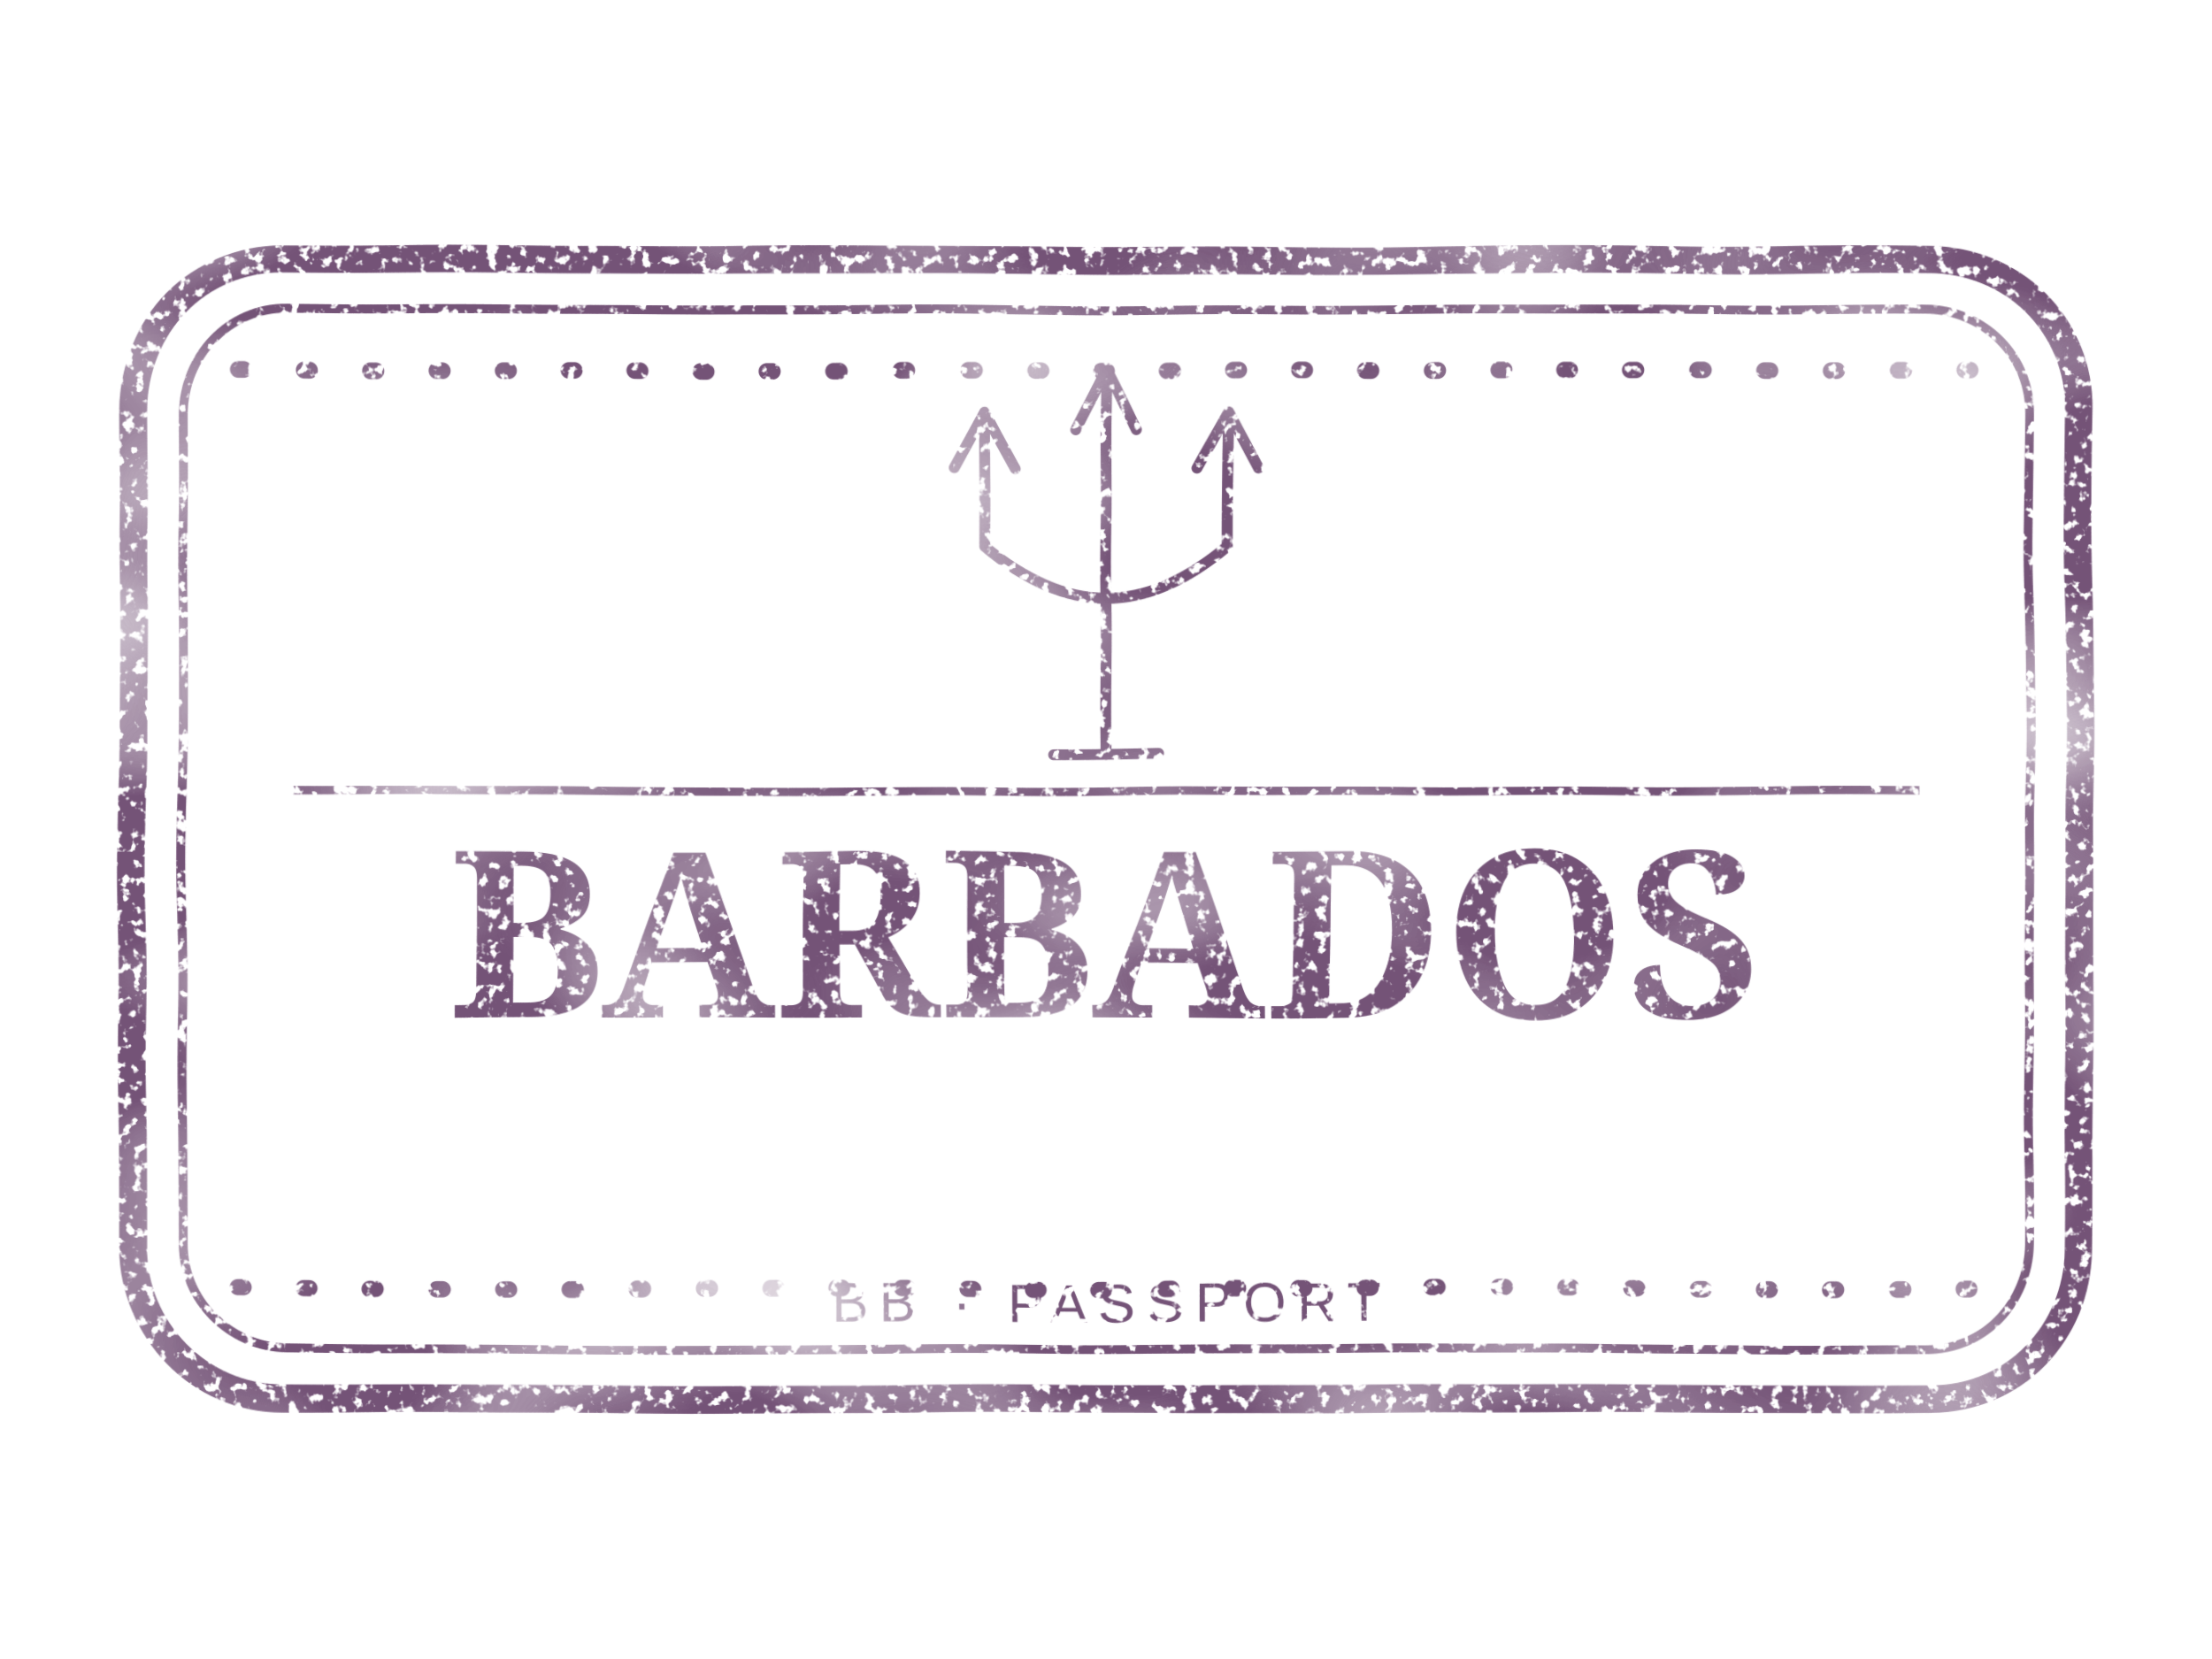
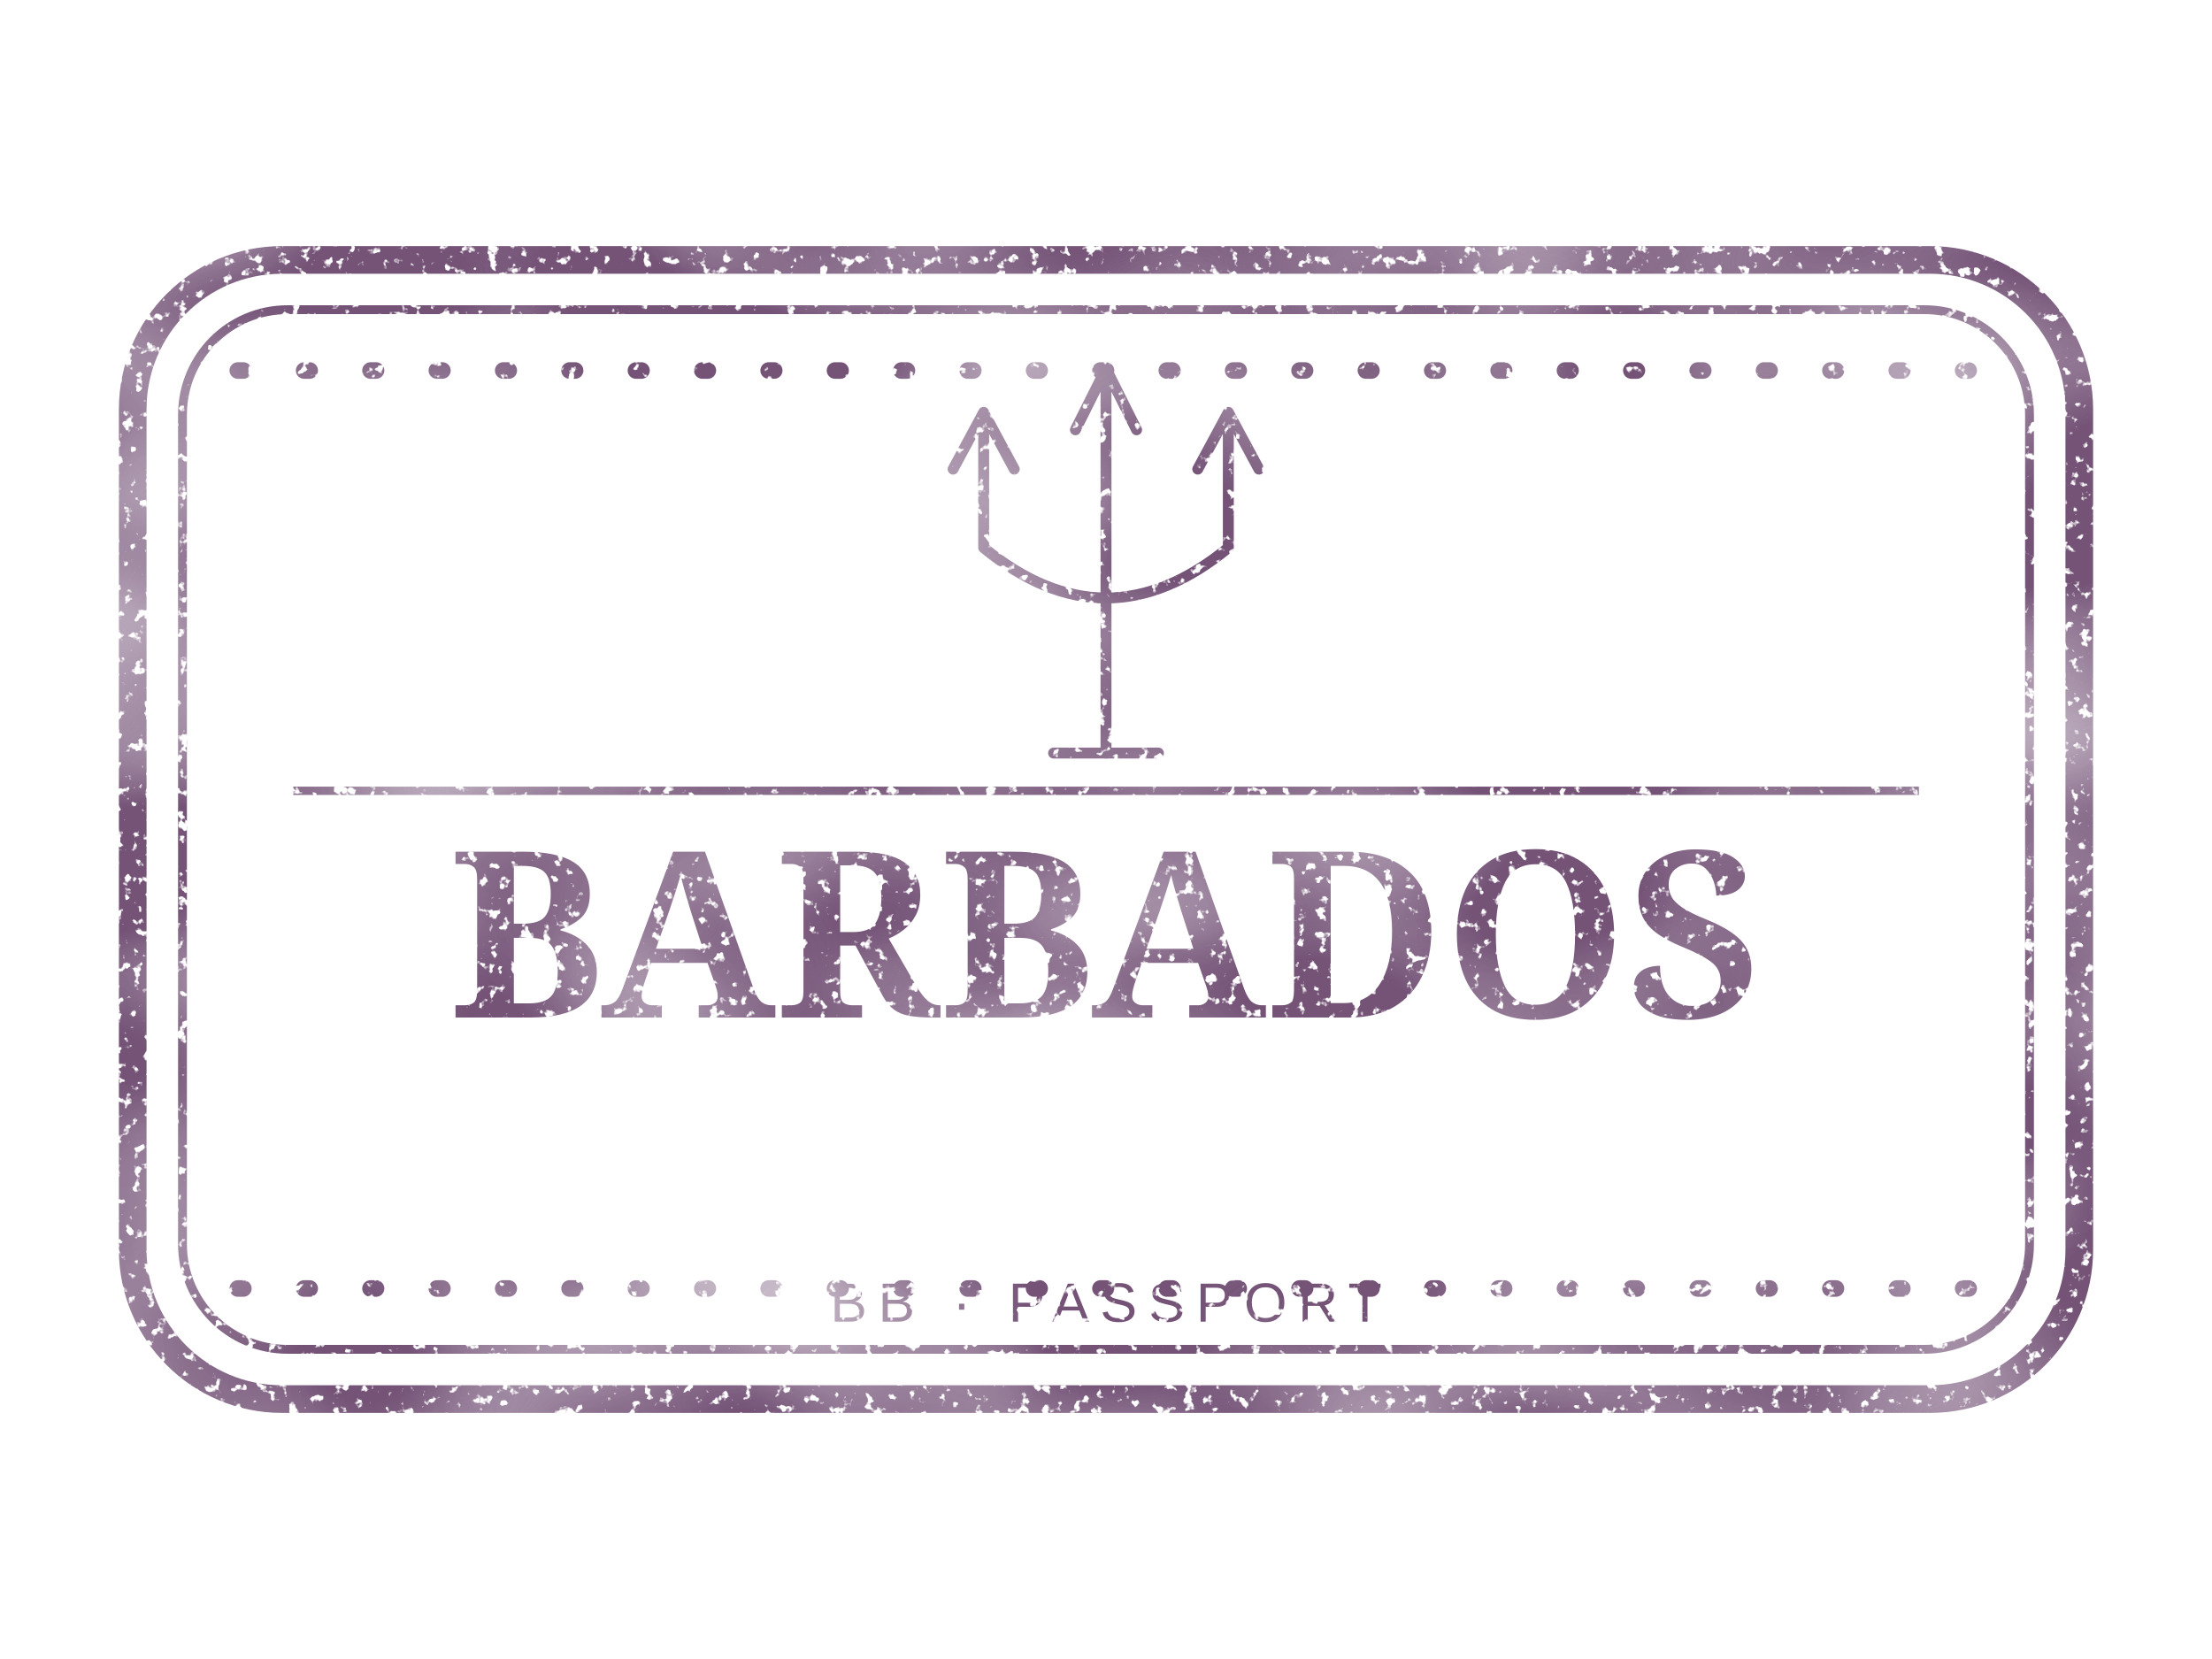
<svg xmlns="http://www.w3.org/2000/svg" viewBox="0 0 400 300" width="400" height="300" role="img" aria-labelledby="title-bb">
  <defs>
    <filter id="ink-bb-worn" x="-5%" y="-5%" width="110%" height="110%" color-interpolation-filters="sRGB">
      <feTurbulence type="fractalNoise" baseFrequency=".5" numOctaves="3" seed="17" result="grain" />
      <feColorMatrix in="grain" type="matrix" values="0 0 0 0 1 0 0 0 0 1 0 0 0 0 1 1 0 0 0 0" />
      <feComponentTransfer>
-         <feFuncA type="linear" slope="10" intercept="-3.3" />
+         <feFuncA type="linear" slope="10" intercept="-2.85" />
      </feComponentTransfer>
      <feComposite in="SourceGraphic" operator="in" result="porous" />
      <feTurbulence type="fractalNoise" baseFrequency=".019 .027" numOctaves="2" seed="41" result="pressure" />
      <feColorMatrix type="matrix" values="0 0 0 0 1 0 0 0 0 1 0 0 0 0 1 1 0 0 0 0" />
      <feComponentTransfer>
-         <feFuncA type="linear" slope="1.8" intercept="-.05" />
+         <feFuncA type="linear" slope="1.25" intercept=".2" />
      </feComponentTransfer>
-       <feComposite in="porous" operator="in" result="ink" />
-       <feDisplacementMap in="ink" in2="pressure" scale="1.15" xChannelSelector="R" yChannelSelector="G" />
-       <feGaussianBlur stdDeviation=".12" />
+       <feComposite in="porous" operator="in" />
    </filter>
  </defs>
  <g filter="url(#ink-bb-worn)" color="#745377" fill="currentColor" font-family="Arial,Helvetica,sans-serif" text-anchor="middle">
    <g fill="none" stroke="currentColor">
      <rect x="24" y="47" width="352" height="206" rx="27" stroke-width="5" />
      <rect x="33" y="56" width="334" height="188" rx="19" stroke-width="1.6" />
      <path d="M43 67H357M43 233H357" stroke-dasharray="1 11" stroke-linecap="round" stroke-width="3" />
    </g>
    <g transform="translate(200 103) scale(0.79)" fill="none" stroke="currentColor" stroke-width="2.5" stroke-linecap="round" stroke-linejoin="round">
      <path d="M0 42V-42M-28-32V-5Q0 18 28-5V-32M-35-23L-28-36L-21-23M-7-32L0-46L7-32M21-23L28-36L35-23" />
      <path d="M-12 42H12" />
    </g>
    <path d="M53 143H347" fill="none" stroke="currentColor" stroke-width="1.5" />
    <text x="200" y="184" font-size="42" font-family="Georgia,serif" font-weight="700" textLength="218" lengthAdjust="spacingAndGlyphs">BARBADOS</text>
    <text x="200" y="239" font-size="10" letter-spacing="2">BB · PASSPORT</text>
  </g>
</svg>
